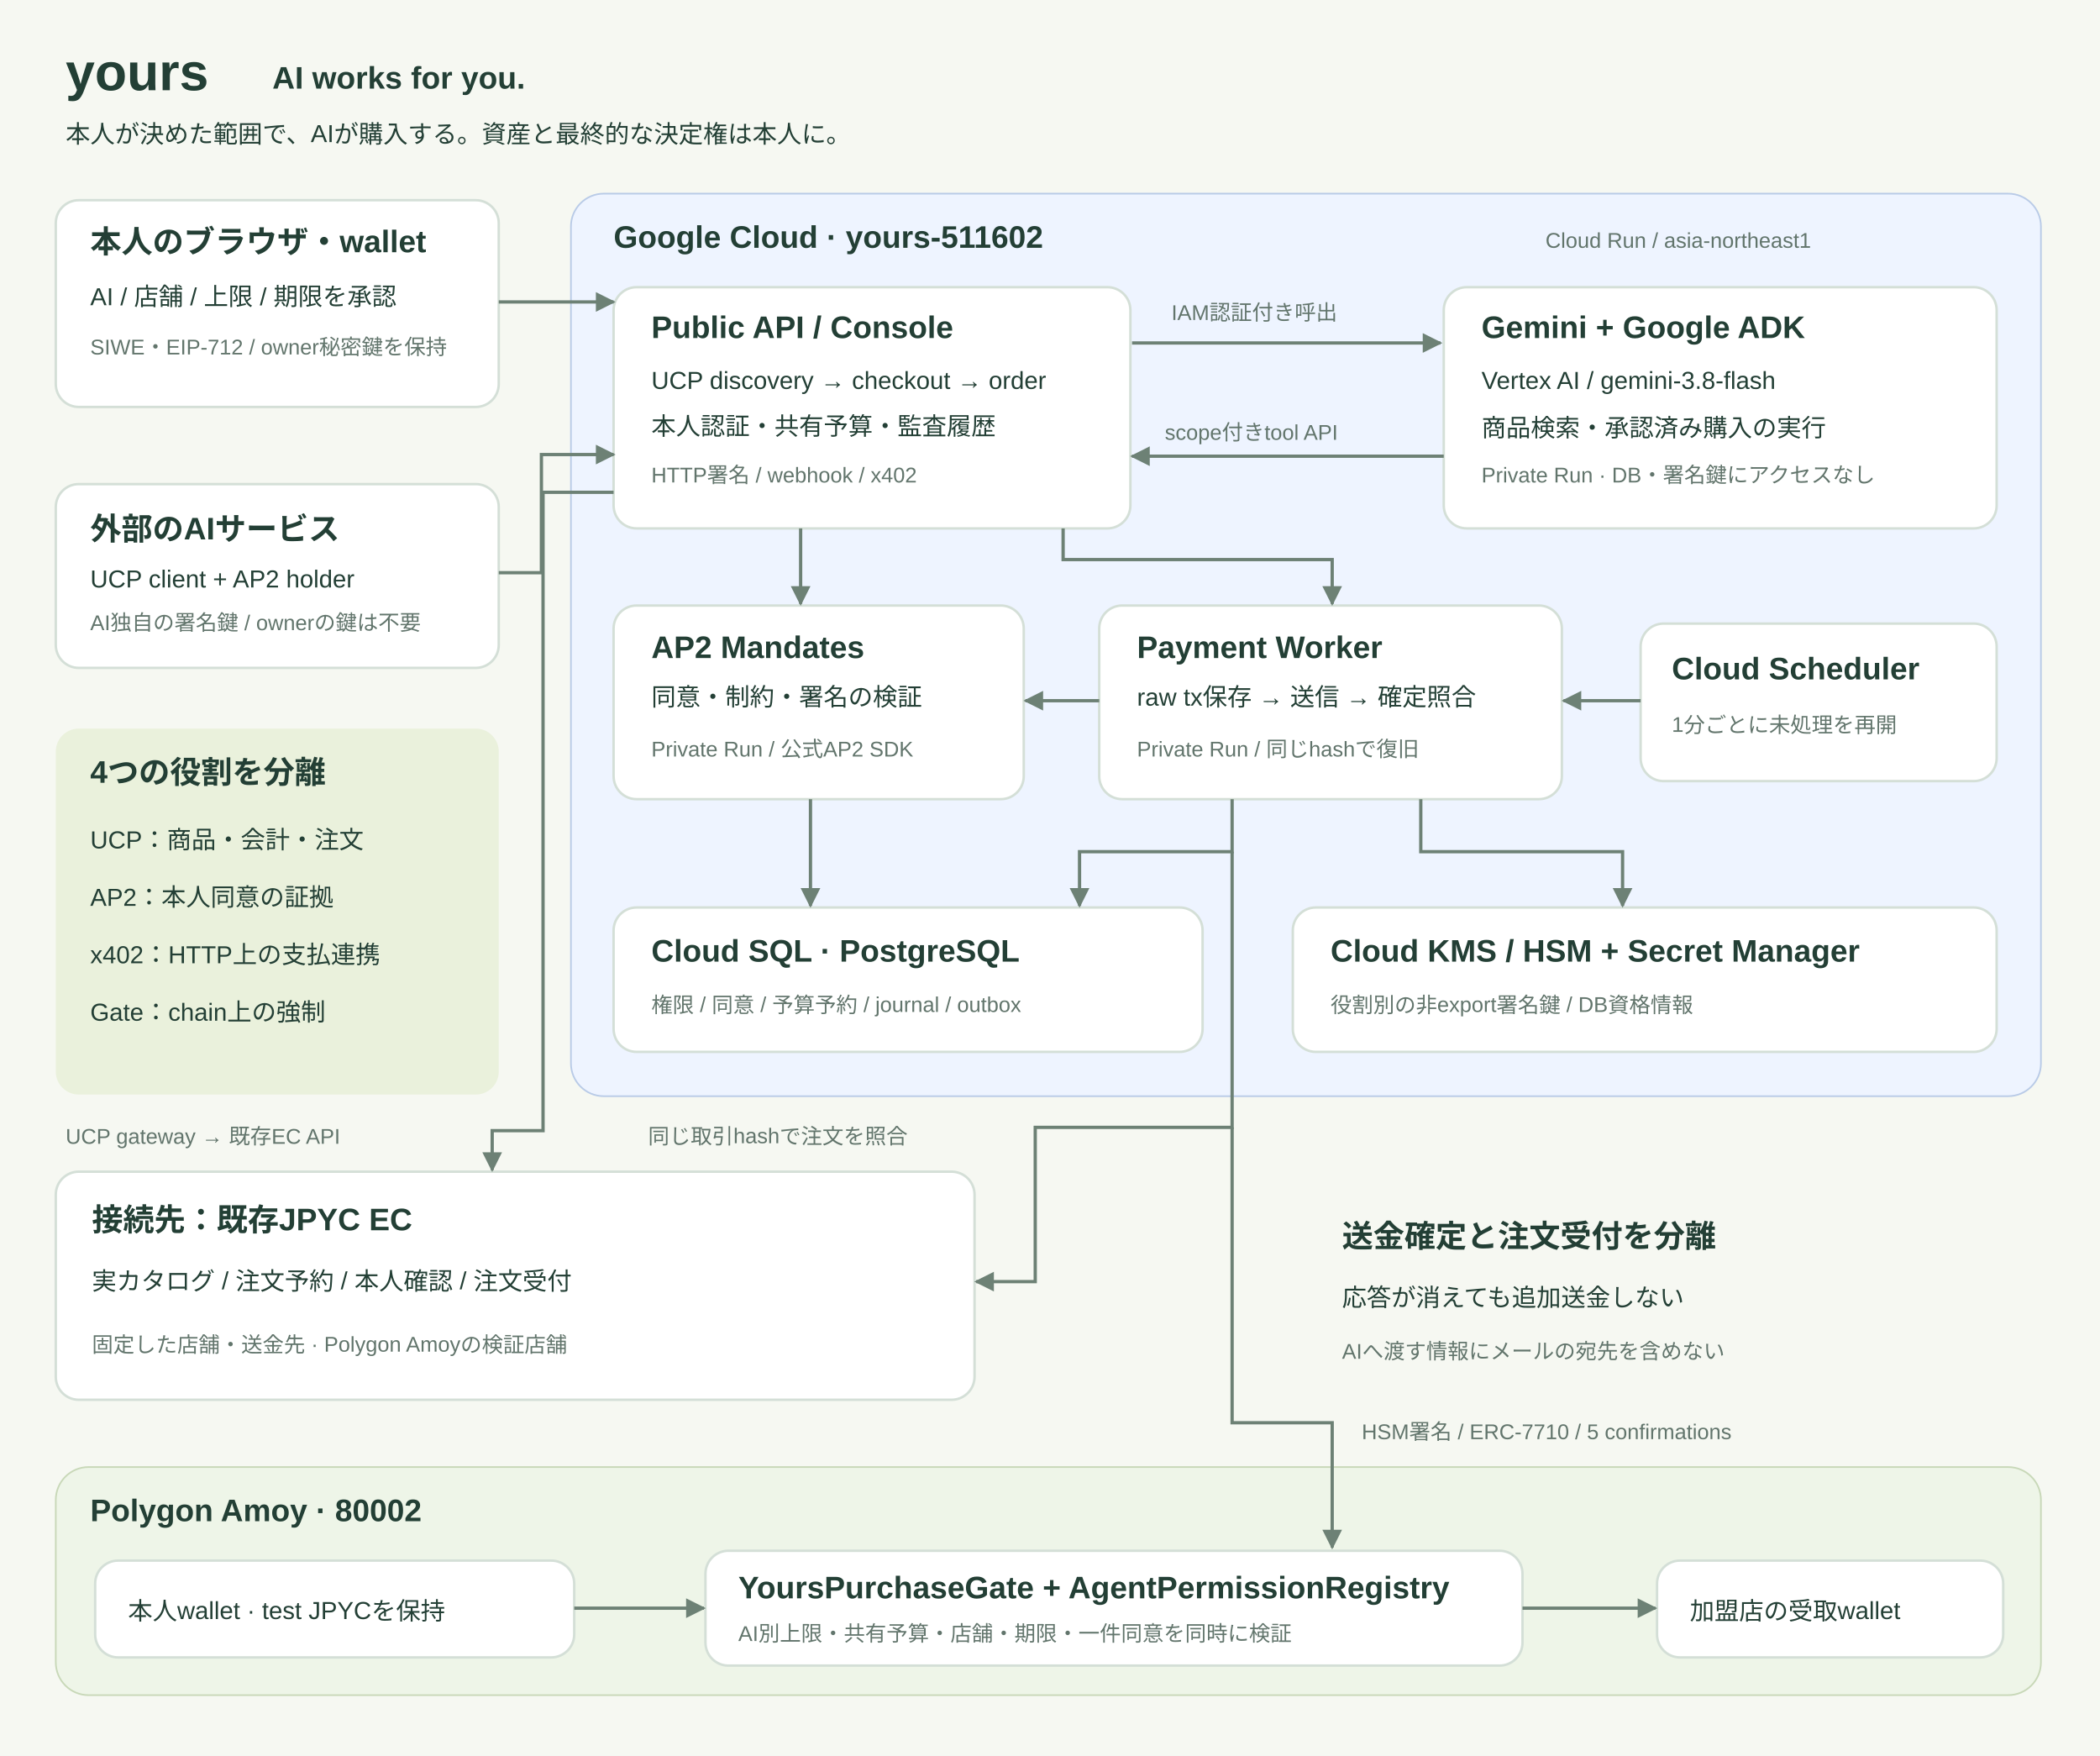
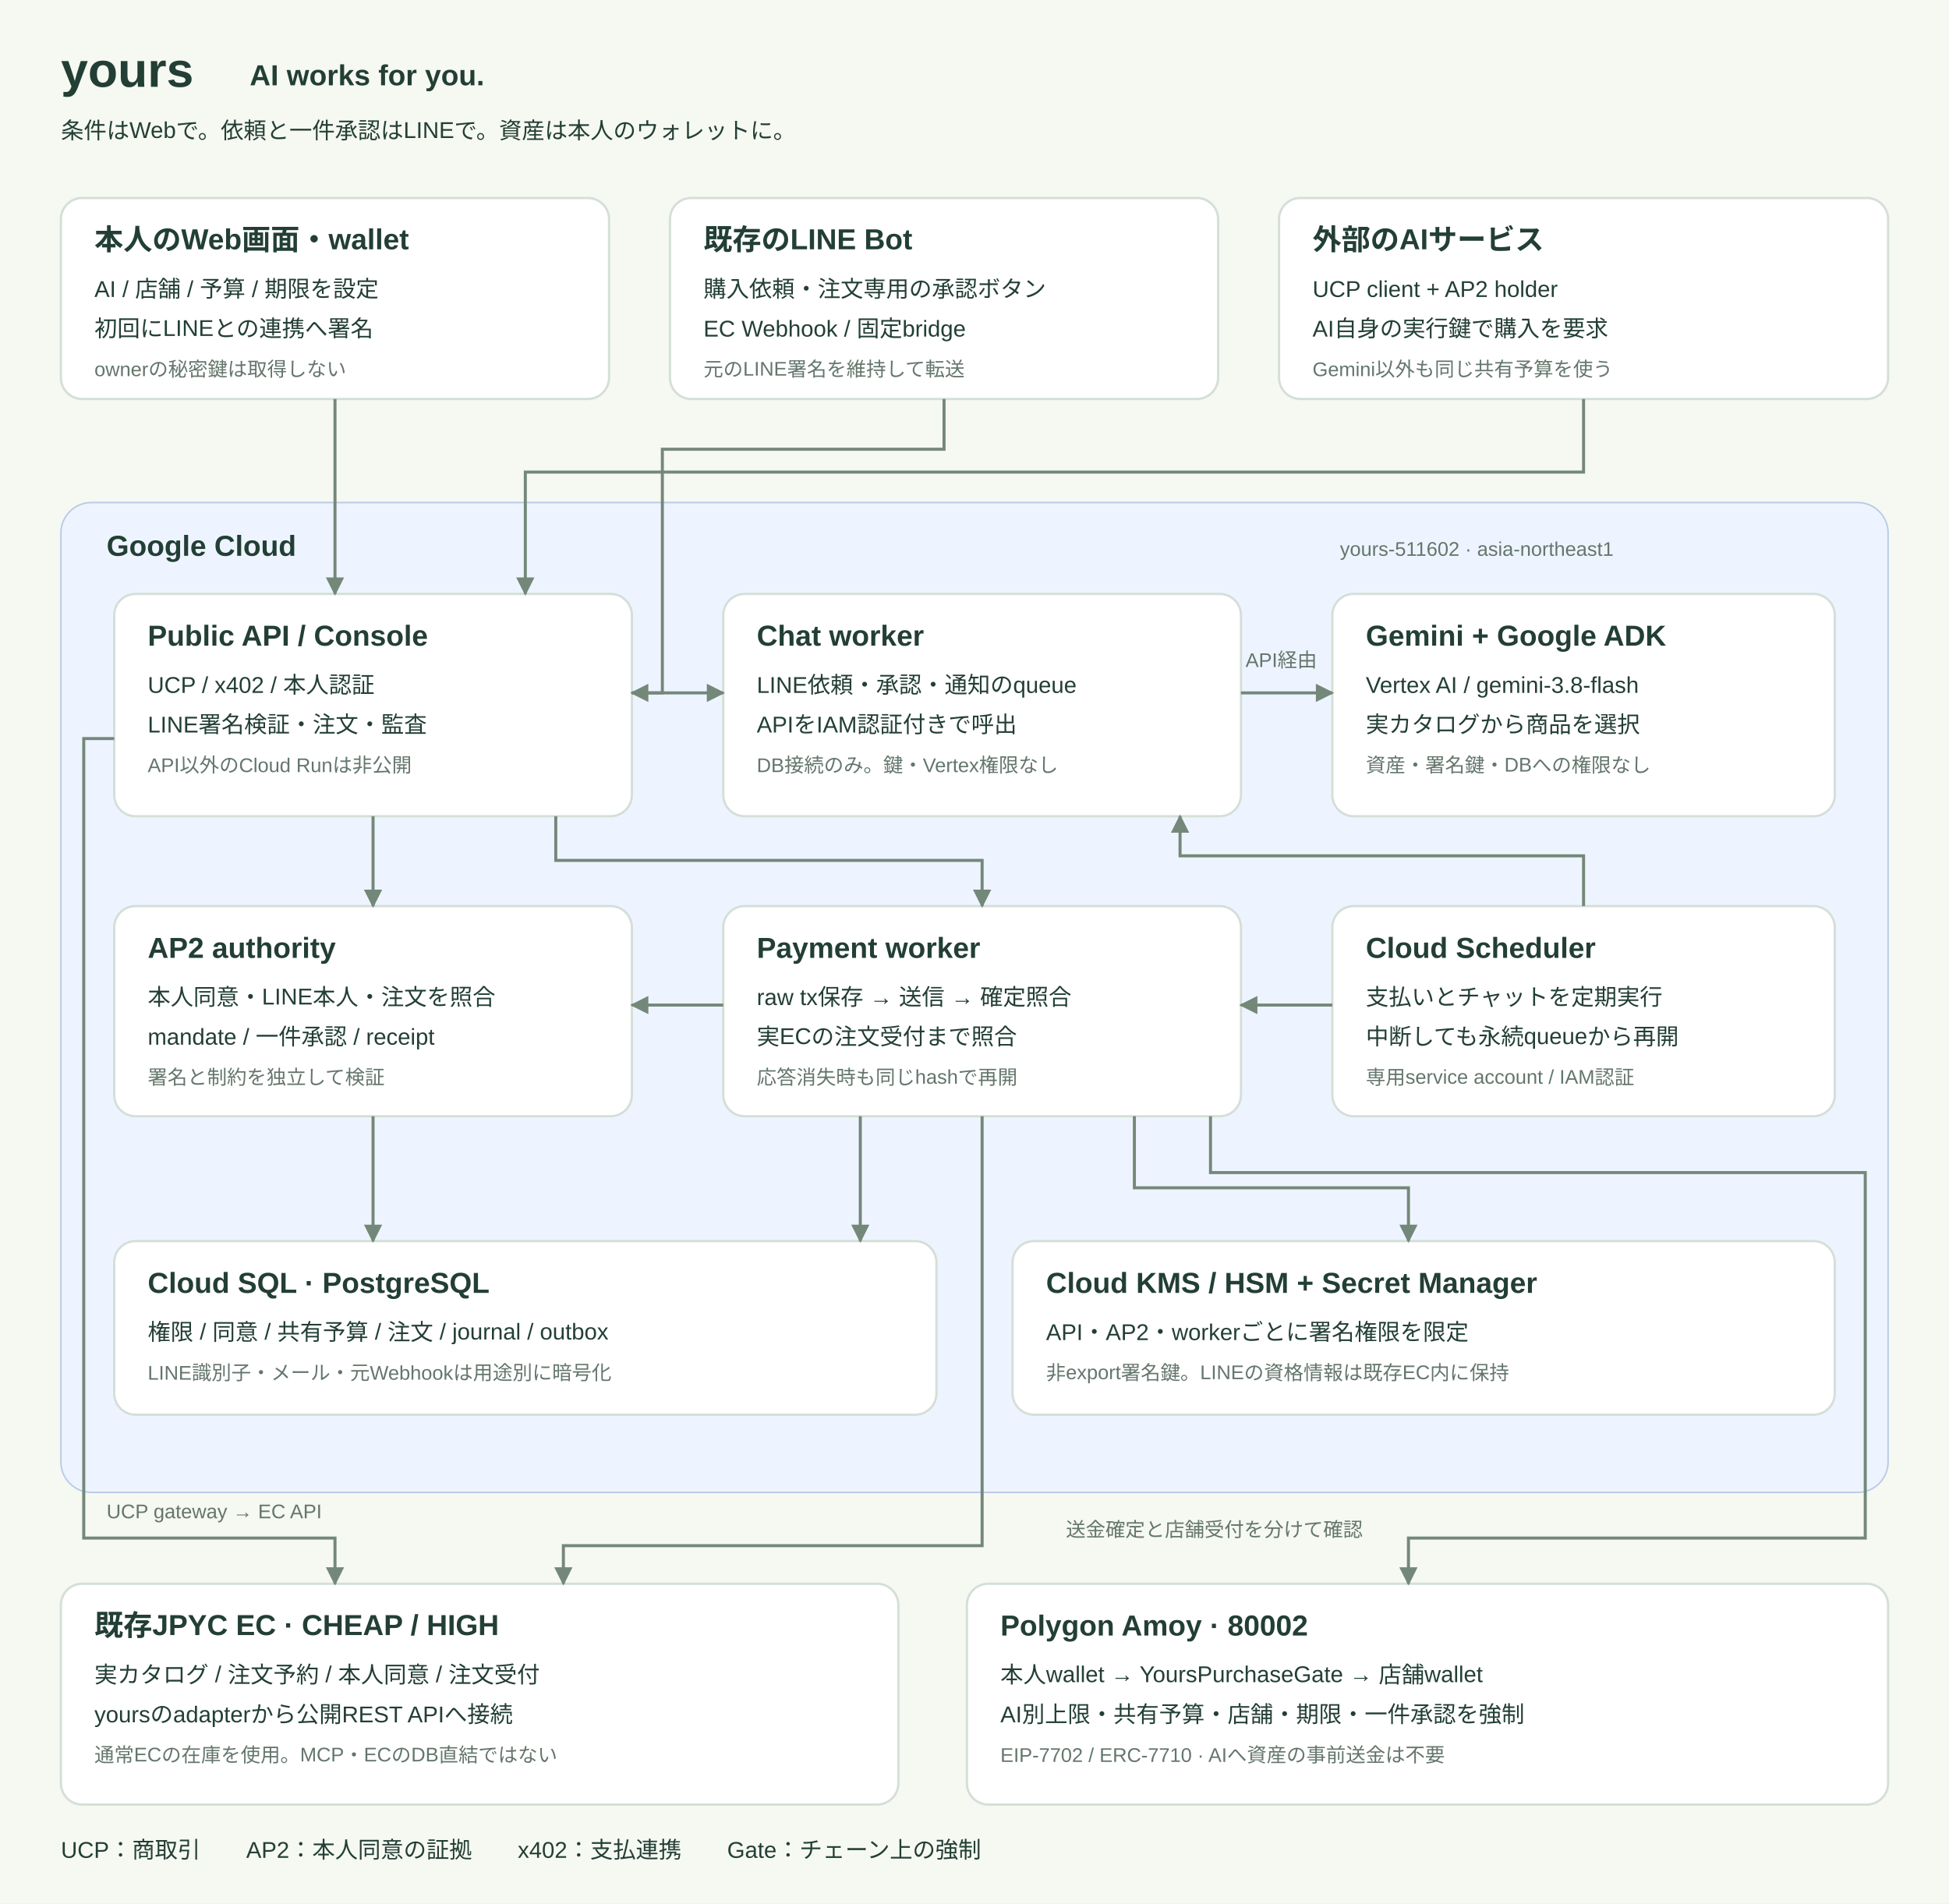
- <svg xmlns="http://www.w3.org/2000/svg" width="1280" height="1070" viewBox="0 0 1280 1070" role="img" aria-labelledby="title desc">
+ <svg xmlns="http://www.w3.org/2000/svg" width="1280" height="1250" viewBox="0 0 1280 1250" role="img" aria-labelledby="title desc">
  <defs>
-     <marker id="arrow" viewBox="0 0 10 10" refX="9" refY="5" markerWidth="6" markerHeight="6" orient="auto-start-reverse">
-       <path d="M0 0L10 5L0 10Z" fill="#6d8175" />
+     <marker id="arrow" viewBox="0 0 10 10" refX="9" refY="5" markerWidth="6" markerHeight="6" orient="auto">
+       <path d="M0 0L10 5L0 10Z" fill="#748879" />
    </marker>
  </defs>
-   <style>text{font-family:Arial,'Hiragino Kaku Gothic ProN',sans-serif;fill:#233f35}.title{font-size:32px;font-weight:700}.h{font-size:19px;font-weight:700}.b{font-size:15px}.s{font-size:13px;fill:#62756c}.box{fill:#fff;stroke:#d4dfd7;stroke-width:1.5;rx:14}.line{fill:none;stroke:#6d8175;stroke-width:2;marker-end:url(#arrow)}</style>
-   <rect width="1280" height="1070" fill="#f6f8f2" />
-   <text x="40" y="55" class="title">yours</text>
-   <text x="166" y="54" class="h">AI works for you.</text>
-   <text x="40" y="87" class="b">本人が決めた範囲で、AIが購入する。資産と最終的な決定権は本人に。</text>
-   <rect x="34" y="122" width="270" height="126" class="box" />
-   <text x="55" y="154" class="h">本人のブラウザ・wallet</text>
-   <text x="55" y="186" class="b">AI / 店舗 / 上限 / 期限を承認</text>
-   <text x="55" y="216" class="s">SIWE・EIP-712 / owner秘密鍵を保持</text>
-   <rect x="34" y="295" width="270" height="112" class="box" />
-   <text x="55" y="329" class="h">外部のAIサービス</text>
-   <text x="55" y="358" class="b">UCP client + AP2 holder</text>
-   <text x="55" y="384" class="s">AI独自の署名鍵 / ownerの鍵は不要</text>
-   <rect x="348" y="118" width="896" height="550" rx="20" fill="#eef4ff" stroke="#b9cbe7" />
-   <text x="374" y="151" class="h">Google Cloud · yours-511602</text>
-   <text x="942" y="151" class="s">Cloud Run / asia-northeast1</text>
-   <rect x="374" y="175" width="315" height="147" class="box" />
-   <text x="397" y="206" class="h">Public API / Console</text>
-   <text x="397" y="237" class="b">UCP discovery → checkout → order</text>
-   <text x="397" y="265" class="b">本人認証・共有予算・監査履歴</text>
-   <text x="397" y="294" class="s">HTTP署名 / webhook / x402</text>
-   <rect x="880" y="175" width="337" height="147" class="box" />
-   <text x="903" y="206" class="h">Gemini + Google ADK</text>
-   <text x="903" y="237" class="b">Vertex AI / gemini-3.8-flash</text>
-   <text x="903" y="266" class="b">商品検索・承認済み購入の実行</text>
-   <text x="903" y="294" class="s">Private Run · DB・署名鍵にアクセスなし</text>
-   <path class="line" d="M304 184H374" />
-   <path class="line" d="M304 349H330V277H374" />
-   <path class="line" d="M690 209H878" />
-   <text x="714" y="195" class="s">IAM認証付き呼出</text>
-   <path class="line" d="M880 278H690" />
-   <text x="710" y="268" class="s">scope付きtool API</text>
-   <rect x="374" y="369" width="250" height="118" class="box" />
-   <text x="397" y="401" class="h">AP2 Mandates</text>
-   <text x="397" y="430" class="b">同意・制約・署名の検証</text>
-   <text x="397" y="461" class="s">Private Run / 公式AP2 SDK</text>
-   <rect x="670" y="369" width="282" height="118" class="box" />
-   <text x="693" y="401" class="h">Payment Worker</text>
-   <text x="693" y="430" class="b">raw tx保存 → 送信 → 確定照合</text>
-   <text x="693" y="461" class="s">Private Run / 同じhashで復旧</text>
-   <rect x="1000" y="380" width="217" height="96" class="box" />
-   <text x="1019" y="414" class="h">Cloud Scheduler</text>
-   <text x="1019" y="446" class="s">1分ごとに未処理を再開</text>
-   <path class="line" d="M488 322V368" />
-   <path class="line" d="M648 322V341H812V368" />
-   <path class="line" d="M670 427H625" />
-   <path class="line" d="M1000 427H953" />
-   <rect x="374" y="553" width="359" height="88" class="box" />
-   <text x="397" y="586" class="h">Cloud SQL · PostgreSQL</text>
-   <text x="397" y="617" class="s">権限 / 同意 / 予算予約 / journal / outbox</text>
-   <rect x="788" y="553" width="429" height="88" class="box" />
-   <text x="811" y="586" class="h">Cloud KMS / HSM + Secret Manager</text>
-   <text x="811" y="617" class="s">役割別の非export署名鍵 / DB資格情報</text>
-   <path class="line" d="M494 487V552" />
-   <path class="line" d="M751 487V519H658V552" />
-   <path class="line" d="M866 487V519H989V552" />
-   <rect x="34" y="444" width="270" height="223" rx="14" fill="#eaf1dc" />
-   <text x="55" y="477" class="h">4つの役割を分離</text>
-   <text x="55" y="517" class="b">UCP：商品・会計・注文</text>
-   <text x="55" y="552" class="b">AP2：本人同意の証拠</text>
-   <text x="55" y="587" class="b">x402：HTTP上の支払連携</text>
-   <text x="55" y="622" class="b">Gate：chain上の強制</text>
-   <g transform="translate(0 180)">
-     <rect x="34" y="714" width="1210" height="139" rx="20" fill="#eef5e8" stroke="#c8d8b8" />
-     <text x="55" y="747" class="h">Polygon Amoy · 80002</text>
-     <rect x="58" y="771" width="292" height="59" class="box" />
-     <text x="78" y="807" class="b">本人wallet · test JPYCを保持</text>
-     <rect x="430" y="765" width="498" height="70" class="box" />
-     <text x="450" y="794" class="h">YoursPurchaseGate + AgentPermissionRegistry</text>
-     <text x="450" y="820" class="s">AI別上限・共有予算・店舗・期限・一件同意を同時に検証</text>
-     <rect x="1010" y="771" width="211" height="59" class="box" />
-     <text x="1030" y="807" class="b">加盟店の受取wallet</text>
-     <path class="line" d="M350 800H429" />
-     <path class="line" d="M928 800H1009" />
-   </g>
-   <rect x="34" y="714" width="560" height="139" class="box" />
-   <text x="56" y="750" class="h">接続先：既存JPYC EC</text>
-   <text x="56" y="786" class="b">実カタログ / 注文予約 / 本人確認 / 注文受付</text>
-   <text x="56" y="824" class="s">固定した店舗・送金先 · Polygon Amoyの検証店舗</text>
-   <path class="line" d="M374 300H331V689H300V713" />
-   <text x="40" y="697" class="s">UCP gateway → 既存EC API</text>
-   <path class="line" d="M751 519V687H631V781H595" />
-   <text x="395" y="697" class="s">同じ取引hashで注文を照合</text>
-   <path class="line" d="M751 687V867H812V943" />
-   <text x="830" y="877" class="s">HSM署名 / ERC-7710 / 5 confirmations</text>
-   <text x="818" y="760" class="h">送金確定と注文受付を分離</text>
-   <text x="818" y="796" class="b">応答が消えても追加送金しない</text>
-   <text x="818" y="828" class="s">AIへ渡す情報にメールの宛先を含めない</text>
+   <style>text{font-family:Arial,"Hiragino Kaku Gothic ProN",sans-serif;fill:#233f35}.title{font-size:32px;font-weight:700}.h{font-size:19px;font-weight:700}.b{font-size:15px}.s{font-size:13px;fill:#64766c}.box{fill:white;stroke:#d4dfd7;stroke-width:1.5;rx:14}.line{fill:none;stroke:#748879;stroke-width:2;marker-end:url(#arrow)}</style>
+   <rect width="1280" height="1250" fill="#f6f8f2" />
+   <text x="40" y="57" class="title">yours</text>
+   <text x="164" y="56" class="h">AI works for you.</text>
+   <text x="40" y="91" class="b">条件はWebで。依頼と一件承認はLINEで。資産は本人のウォレットに。</text>
+   <rect x="40" y="130" width="360" height="132" class="box" />
+   <text x="62" y="164" class="h">本人のWeb画面・wallet</text>
+   <text x="62" y="195" class="b">AI / 店舗 / 予算 / 期限を設定</text>
+   <text x="62" y="221" class="b">初回にLINEとの連携へ署名</text>
+   <text x="62" y="247" class="s">ownerの秘密鍵は取得しない</text>
+   <rect x="440" y="130" width="360" height="132" class="box" />
+   <text x="462" y="164" class="h">既存のLINE Bot</text>
+   <text x="462" y="195" class="b">購入依頼・注文専用の承認ボタン</text>
+   <text x="462" y="221" class="b">EC Webhook / 固定bridge</text>
+   <text x="462" y="247" class="s">元のLINE署名を維持して転送</text>
+   <rect x="840" y="130" width="400" height="132" class="box" />
+   <text x="862" y="164" class="h">外部のAIサービス</text>
+   <text x="862" y="195" class="b">UCP client + AP2 holder</text>
+   <text x="862" y="221" class="b">AI自身の実行鍵で購入を要求</text>
+   <text x="862" y="247" class="s">Gemini以外も同じ共有予算を使う</text>
+   <rect x="40" y="330" width="1200" height="650" rx="20" fill="#eef4ff" stroke="#b9cbe7" />
+   <text x="70" y="365" class="h">Google Cloud</text>
+   <text x="880" y="365" class="s">yours-511602 · asia-northeast1</text>
+   <rect x="75" y="390" width="340" height="146" class="box" />
+   <text x="97" y="424" class="h">Public API / Console</text>
+   <text x="97" y="455" class="b">UCP / x402 / 本人認証</text>
+   <text x="97" y="481" class="b">LINE署名検証・注文・監査</text>
+   <text x="97" y="507" class="s">API以外のCloud Runは非公開</text>
+   <rect x="475" y="390" width="340" height="146" class="box" />
+   <text x="497" y="424" class="h">Chat worker</text>
+   <text x="497" y="455" class="b">LINE依頼・承認・通知のqueue</text>
+   <text x="497" y="481" class="b">APIをIAM認証付きで呼出</text>
+   <text x="497" y="507" class="s">DB接続のみ。鍵・Vertex権限なし</text>
+   <rect x="875" y="390" width="330" height="146" class="box" />
+   <text x="897" y="424" class="h">Gemini + Google ADK</text>
+   <text x="897" y="455" class="b">Vertex AI / gemini-3.8-flash</text>
+   <text x="897" y="481" class="b">実カタログから商品を選択</text>
+   <text x="897" y="507" class="s">資産・署名鍵・DBへの権限なし</text>
+   <rect x="75" y="595" width="340" height="138" class="box" />
+   <text x="97" y="629" class="h">AP2 authority</text>
+   <text x="97" y="660" class="b">本人同意・LINE本人・注文を照合</text>
+   <text x="97" y="686" class="b">mandate / 一件承認 / receipt</text>
+   <text x="97" y="712" class="s">署名と制約を独立して検証</text>
+   <rect x="475" y="595" width="340" height="138" class="box" />
+   <text x="497" y="629" class="h">Payment worker</text>
+   <text x="497" y="660" class="b">raw tx保存 → 送信 → 確定照合</text>
+   <text x="497" y="686" class="b">実ECの注文受付まで照合</text>
+   <text x="497" y="712" class="s">応答消失時も同じhashで再開</text>
+   <rect x="875" y="595" width="330" height="138" class="box" />
+   <text x="897" y="629" class="h">Cloud Scheduler</text>
+   <text x="897" y="660" class="b">支払いとチャットを定期実行</text>
+   <text x="897" y="686" class="b">中断しても永続queueから再開</text>
+   <text x="897" y="712" class="s">専用service account / IAM認証</text>
+   <rect x="75" y="815" width="540" height="114" class="box" />
+   <text x="97" y="849" class="h">Cloud SQL · PostgreSQL</text>
+   <text x="97" y="880" class="b">権限 / 同意 / 共有予算 / 注文 / journal / outbox</text>
+   <text x="97" y="906" class="s">LINE識別子・メール・元Webhookは用途別に暗号化</text>
+   <rect x="665" y="815" width="540" height="114" class="box" />
+   <text x="687" y="849" class="h">Cloud KMS / HSM + Secret Manager</text>
+   <text x="687" y="880" class="b">API・AP2・workerごとに署名権限を限定</text>
+   <text x="687" y="906" class="s">非export署名鍵。LINEの資格情報は既存EC内に保持</text>
+   <path class="line" d="M220 262V390" />
+   <path class="line" d="M620 262V295H435V455H415" />
+   <path class="line" d="M1040 262V310H345V390" />
+   <path class="line" d="M415 455H475" />
+   <path class="line" d="M815 455H875" />
+   <text x="818" y="438" class="s">API経由</text>
+   <path class="line" d="M245 536V595" />
+   <path class="line" d="M365 536V565H645V595" />
+   <path class="line" d="M475 660H415" />
+   <path class="line" d="M875 660H815" />
+   <path class="line" d="M1040 595V562H775V536" />
+   <path class="line" d="M245 733V815" />
+   <path class="line" d="M565 733V815" />
+   <path class="line" d="M745 733V780H925V815" />
+   <rect x="40" y="1040" width="550" height="145" class="box" />
+   <text x="62" y="1074" class="h">既存JPYC EC · CHEAP / HIGH</text>
+   <text x="62" y="1105" class="b">実カタログ / 注文予約 / 本人同意 / 注文受付</text>
+   <text x="62" y="1131" class="b">yoursのadapterから公開REST APIへ接続</text>
+   <text x="62" y="1157" class="s">通常ECの在庫を使用。MCP・ECのDB直結ではない</text>
+   <rect x="635" y="1040" width="605" height="145" class="box" />
+   <text x="657" y="1074" class="h">Polygon Amoy · 80002</text>
+   <text x="657" y="1105" class="b">本人wallet → YoursPurchaseGate → 店舗wallet</text>
+   <text x="657" y="1131" class="b">AI別上限・共有予算・店舗・期限・一件承認を強制</text>
+   <text x="657" y="1157" class="s">EIP-7702 / ERC-7710 · AIへ資産の事前送金は不要</text>
+   <path class="line" d="M75 485H55V1010H220V1040" />
+   <path class="line" d="M645 733V1015H370V1040" />
+   <path class="line" d="M795 733V770H1225V1010H925V1040" />
+   <text x="70" y="997" class="s">UCP gateway → EC API</text>
+   <text x="700" y="1009" class="s">送金確定と店舗受付を分けて確認</text>
+   <text x="40" y="1220" class="b">UCP：商取引　　AP2：本人同意の証拠　　x402：支払連携　　Gate：チェーン上の強制</text>
</svg>
